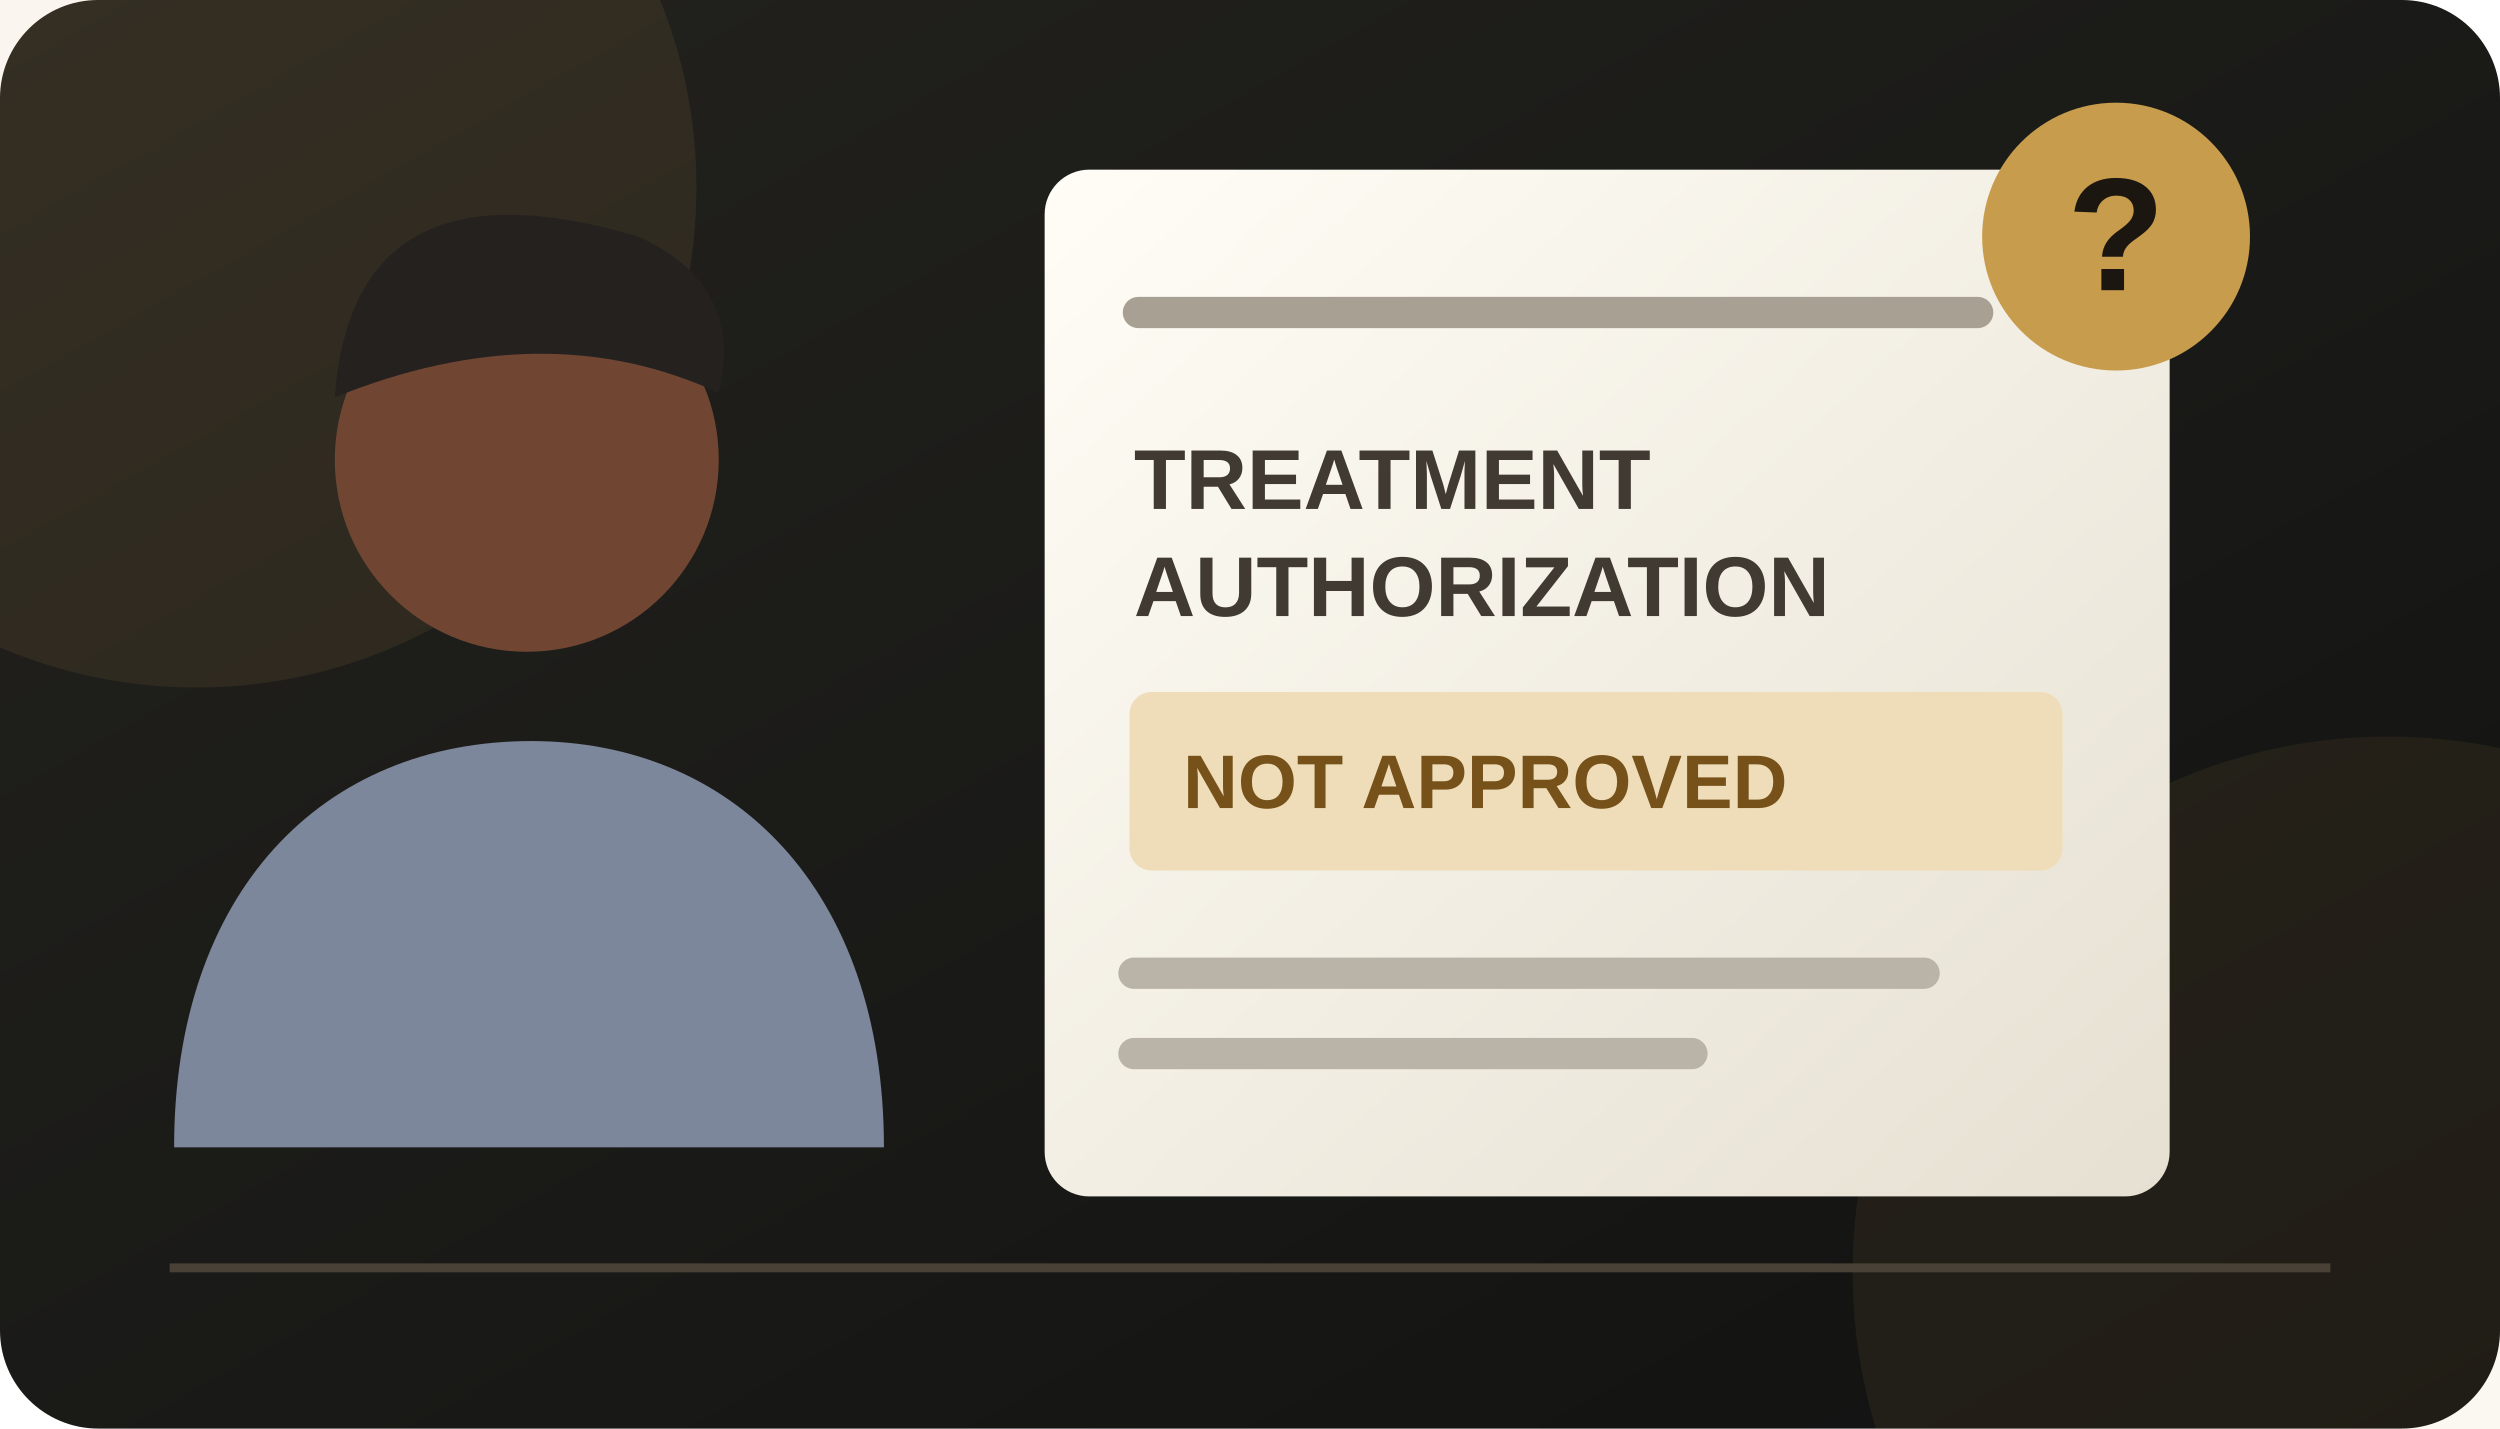
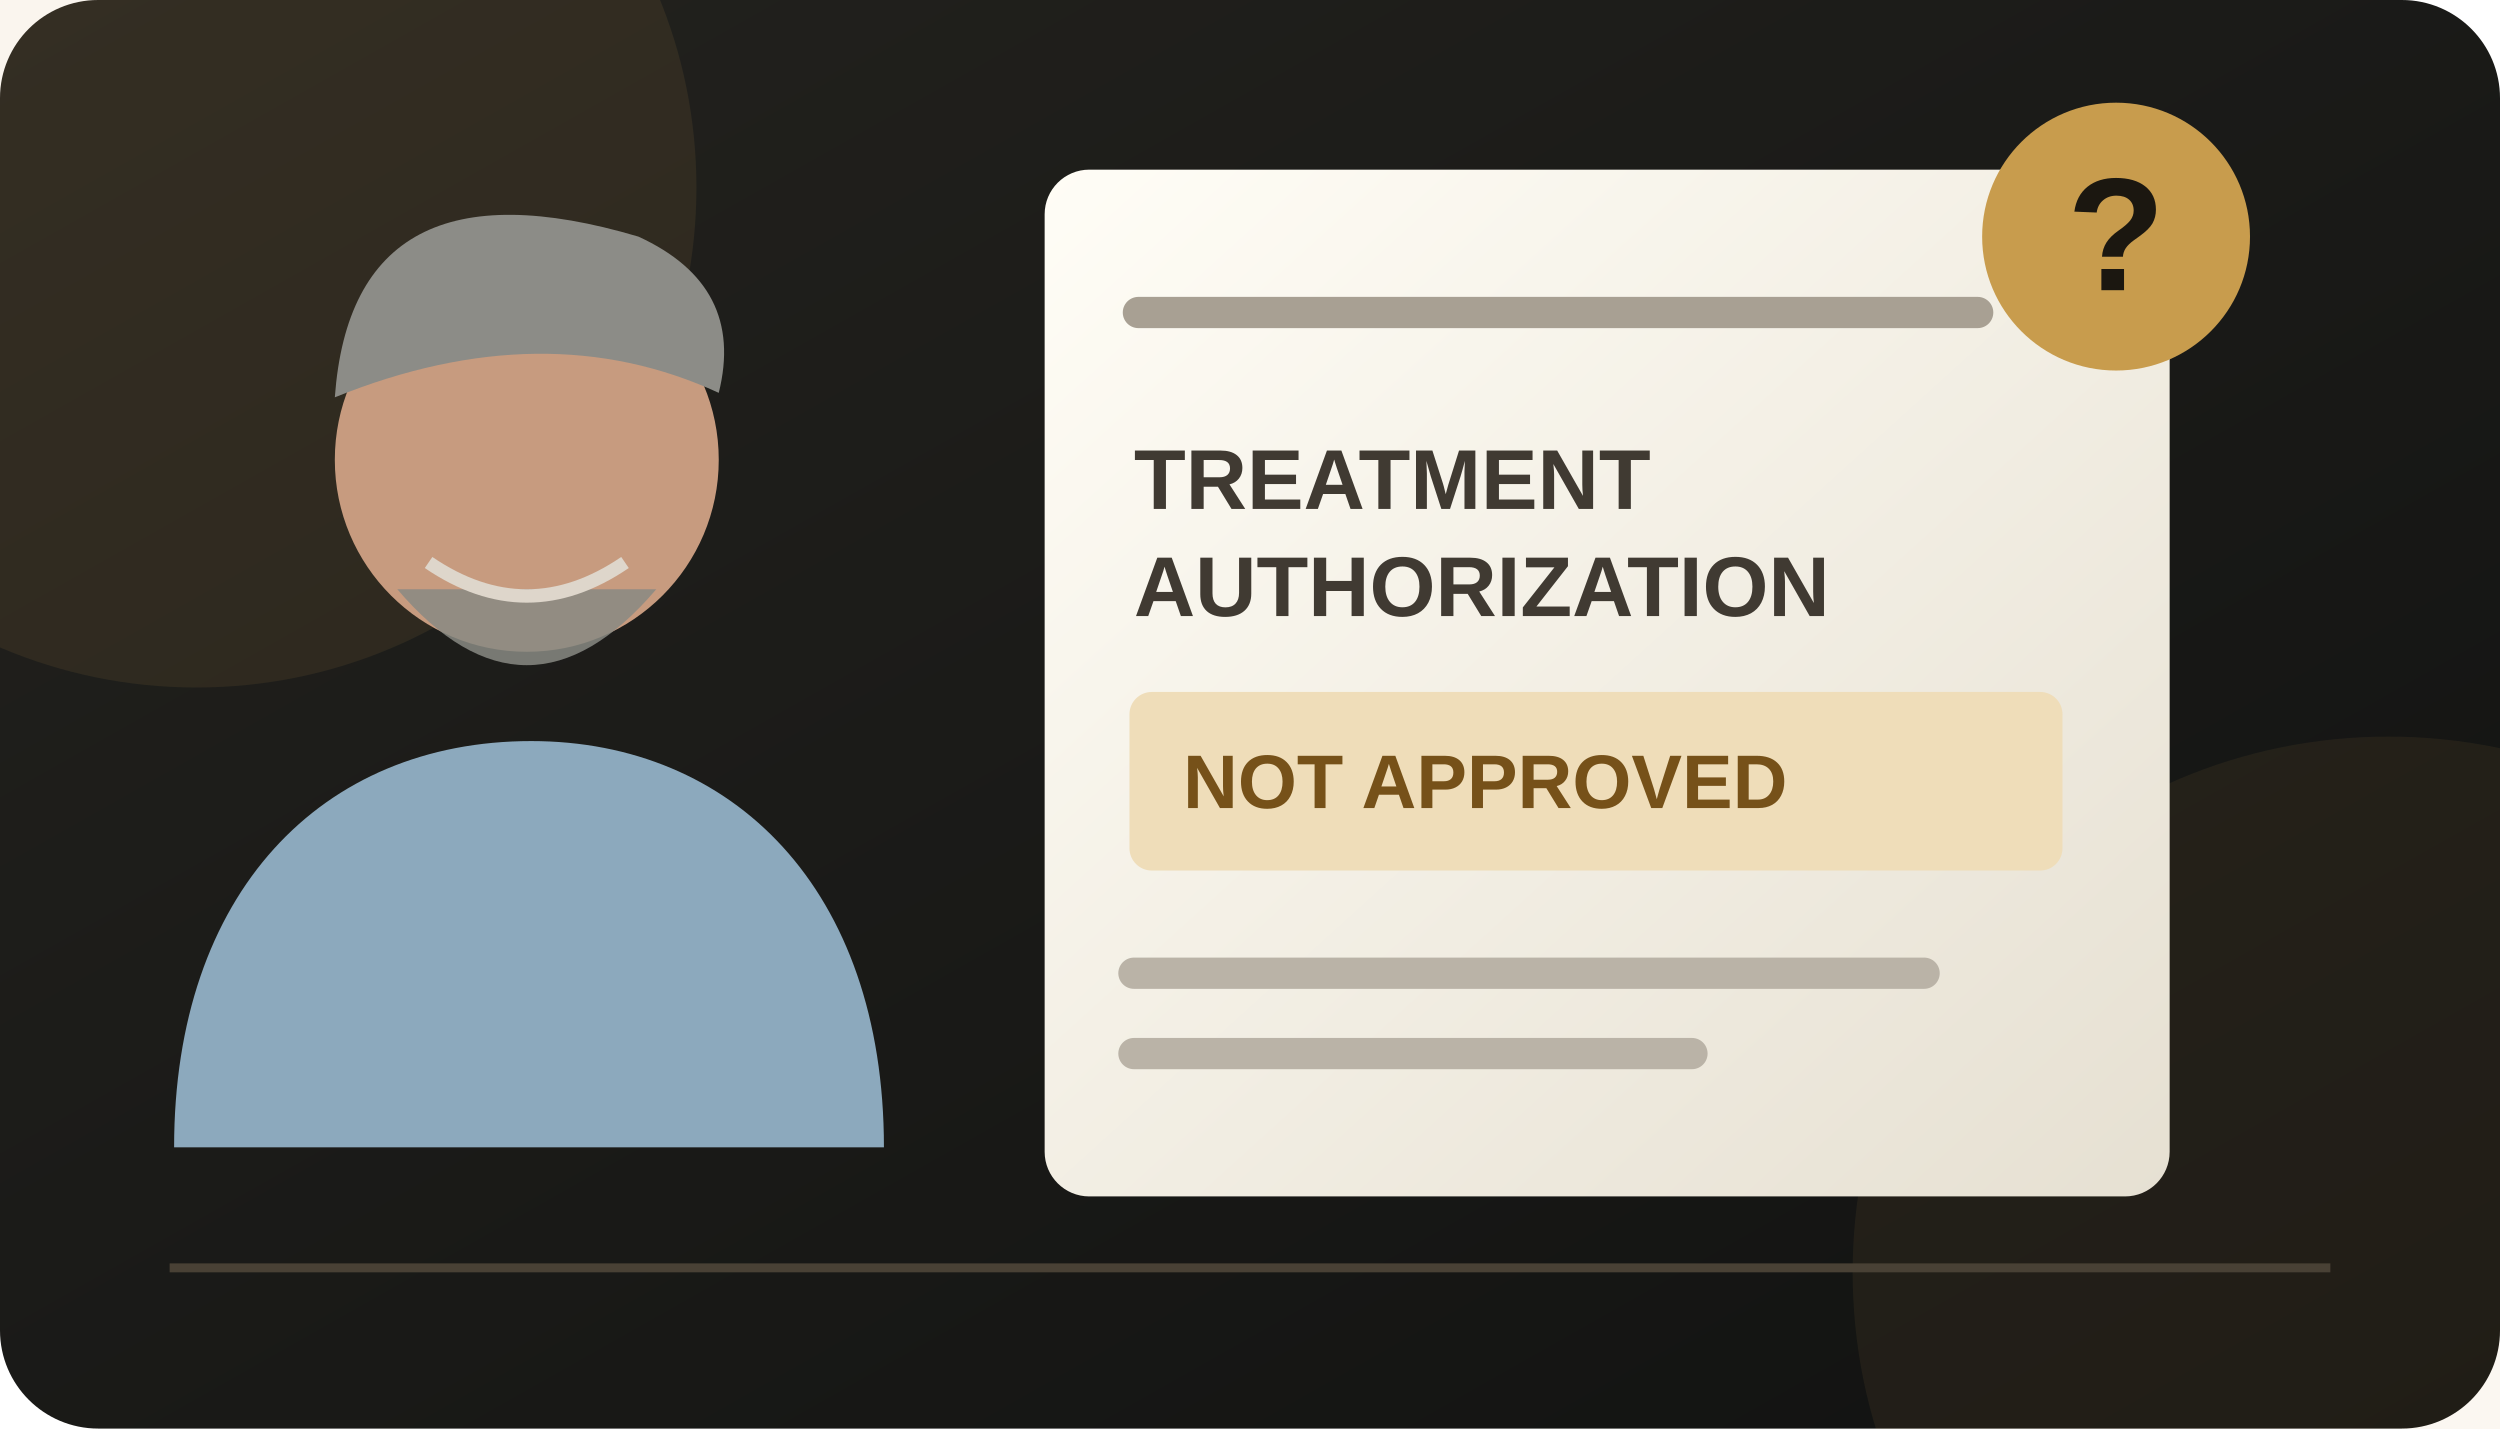
<svg xmlns="http://www.w3.org/2000/svg" width="560" height="320" viewBox="0 0 560 320" role="img" aria-label="Illustration of a patient reading a treatment authorization decision that lacks its clinical explanation">
  <defs>
    <linearGradient id="paper" x1="0" y1="0" x2="1" y2="1">
      <stop stop-color="#fffdf6" />
      <stop offset="1" stop-color="#e6e0d2" />
    </linearGradient>
    <linearGradient id="bg" x1="0" y1="0" x2="1" y2="1">
      <stop stop-color="#23221e" />
      <stop offset="1" stop-color="#111211" />
    </linearGradient>
  </defs>
  <rect width="560" height="320" rx="22" fill="url(#bg)" />
  <circle cx="44" cy="42" r="112" fill="#c89c4d" opacity=".10" />
  <circle cx="535" cy="285" r="120" fill="#c89c4d" opacity=".08" />
  <path d="M38 284H522" stroke="#494135" stroke-width="2" />
  <g font-family="Arial,Helvetica,sans-serif">
-     <circle cx="118" cy="103" r="43" fill="#704632" />
-     <path d="M75 89q4-55 68-36 24 11 18 35-39-18-86 1Z" fill="#24211f" />
-     <path d="M39 257c0-57 33-91 80-91 45 0 79 33 79 91" fill="#7d879b" />
+     <circle cx="118" cy="103" r="43" fill="#c79b7f" />
+     <path d="M75 89q4-55 68-36 24 11 18 35-39-18-86 1Z" fill="#8c8c87" />
+     <path d="M39 257c0-57 33-91 80-91 45 0 79 33 79 91" fill="#8ca9bd" />
+     <path d="M89 132q29 34 58 0" fill="#888983" opacity=".85" />
+     <path d="M96 126q22 15 44 0" stroke="#ded6cb" stroke-width="3" fill="none" />
    <rect x="234" y="38" width="252" height="230" rx="10" fill="url(#paper)" />
    <path d="M255 70h188" stroke="#a8a093" stroke-width="7" stroke-linecap="round" />
    <text x="254" y="114" font-size="19" font-weight="bold" fill="#403a32">TREATMENT</text>
    <text x="254" y="138" font-size="19" font-weight="bold" fill="#403a32">AUTHORIZATION</text>
    <rect x="253" y="155" width="209" height="40" rx="5" fill="#efddb9" />
    <text x="265" y="181" font-size="17" font-weight="bold" fill="#765119">NOT APPROVED</text>
    <path d="M254 218h177m-177 18h125" stroke="#bab3a7" stroke-width="7" stroke-linecap="round" />
    <circle cx="474" cy="53" r="30" fill="#c89c4d" />
    <text x="474" y="65" text-anchor="middle" font-size="36" font-weight="bold" fill="#1b1710">?</text>
  </g>
</svg>
